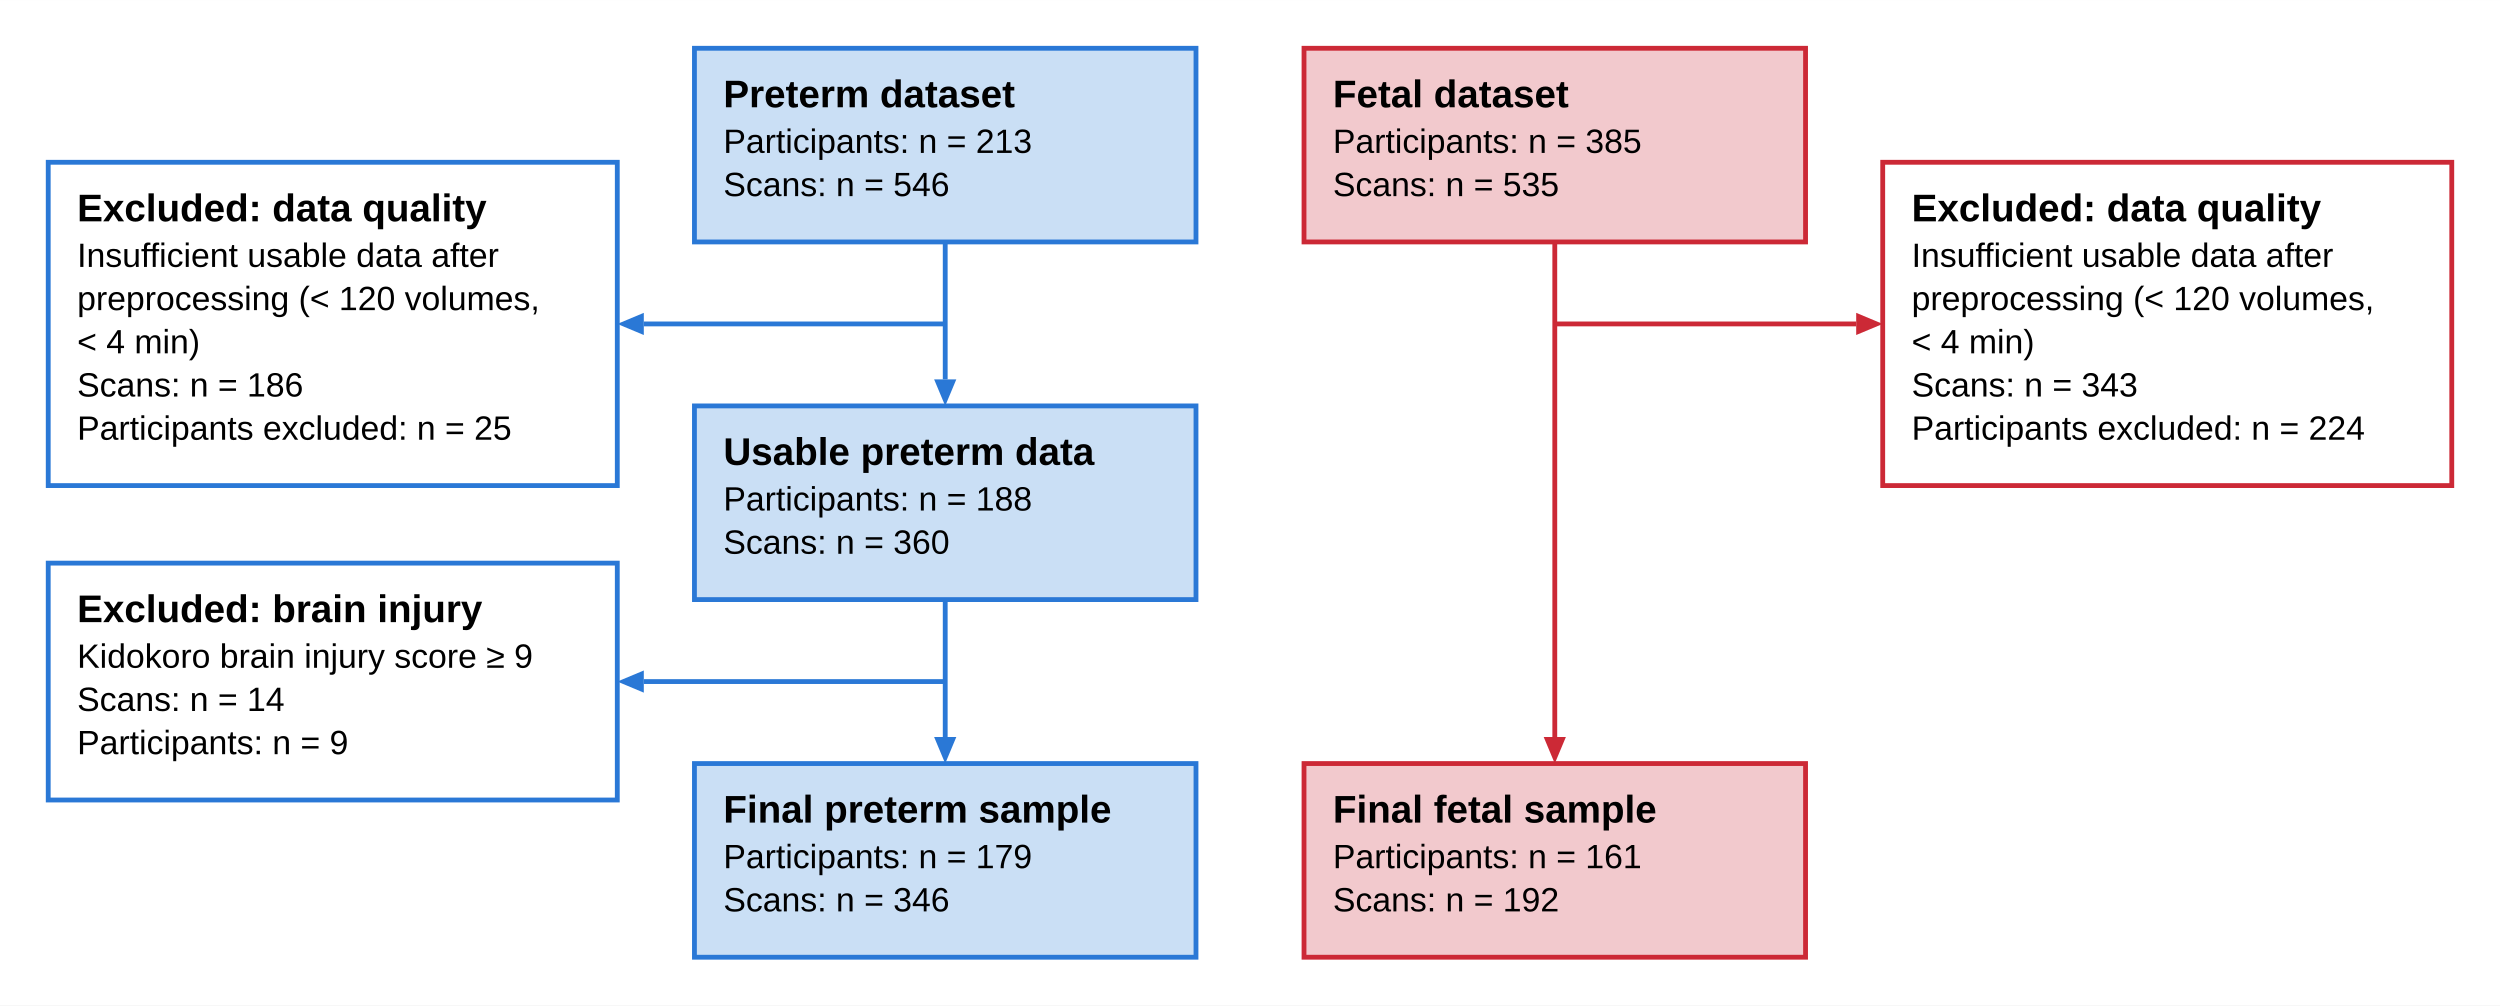
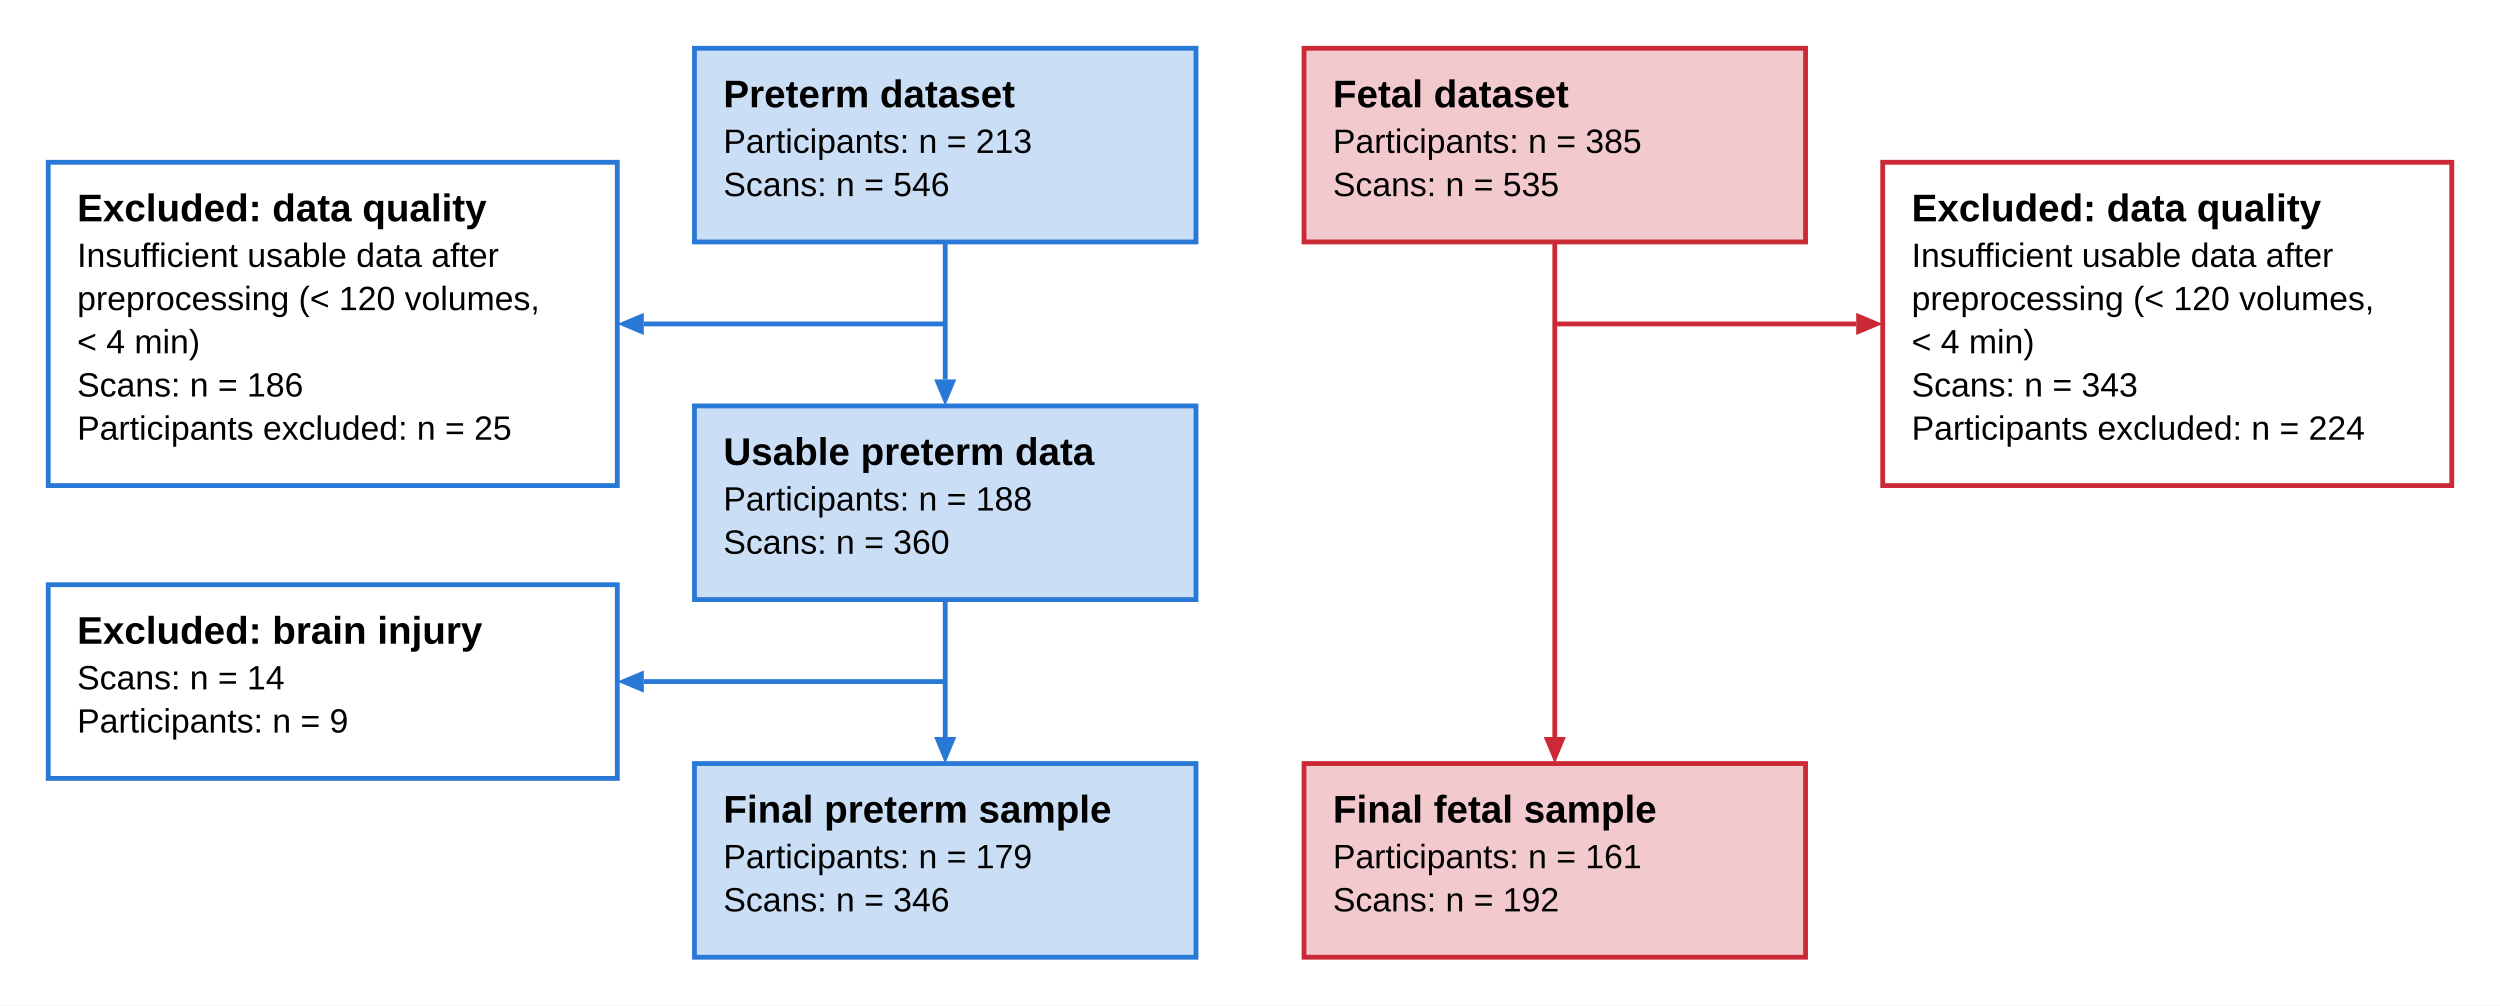
<svg xmlns="http://www.w3.org/2000/svg" width="518.4pt" height="208.5pt" viewBox="0 0 518.4 208.48">
  <rect width="518.4" height="208.48" fill="#ffffff" />
  <g font-family="Arial, Helvetica, 'Liberation Sans', sans-serif" fill="#000000">
    <rect x="144.00" y="10.00" width="104.00" height="40.16" fill="#cadff5" stroke="#2a78d6" stroke-width="1.0" />
    <text x="150.00" y="22.24" font-size="8.0" font-weight="bold">Preterm dataset</text>
    <text x="150.00" y="31.70" font-size="7.0" font-weight="normal">Participants: n = 213</text>
    <text x="150.00" y="40.66" font-size="7.0" font-weight="normal">Scans: n = 546</text>
    <rect x="144.00" y="84.16" width="104.00" height="40.16" fill="#cadff5" stroke="#2a78d6" stroke-width="1.0" />
    <text x="150.00" y="96.40" font-size="8.0" font-weight="bold">Usable preterm data</text>
    <text x="150.00" y="105.86" font-size="7.0" font-weight="normal">Participants: n = 188</text>
    <text x="150.00" y="114.82" font-size="7.0" font-weight="normal">Scans: n = 360</text>
    <rect x="144.00" y="158.32" width="104.00" height="40.16" fill="#cadff5" stroke="#2a78d6" stroke-width="1.0" />
    <text x="150.00" y="170.56" font-size="8.0" font-weight="bold">Final preterm sample</text>
    <text x="150.00" y="180.02" font-size="7.0" font-weight="normal">Participants: n = 179</text>
    <text x="150.00" y="188.98" font-size="7.0" font-weight="normal">Scans: n = 346</text>
    <rect x="270.40" y="10.00" width="104.00" height="40.16" fill="#f2c9cd" stroke="#cc2936" stroke-width="1.0" />
    <text x="276.40" y="22.24" font-size="8.0" font-weight="bold">Fetal dataset</text>
    <text x="276.40" y="31.70" font-size="7.0" font-weight="normal">Participants: n = 385</text>
    <text x="276.40" y="40.66" font-size="7.0" font-weight="normal">Scans: n = 535</text>
    <rect x="270.40" y="158.32" width="104.00" height="40.16" fill="#f2c9cd" stroke="#cc2936" stroke-width="1.0" />
    <text x="276.40" y="170.56" font-size="8.0" font-weight="bold">Final fetal sample</text>
    <text x="276.40" y="180.02" font-size="7.0" font-weight="normal">Participants: n = 161</text>
    <text x="276.40" y="188.98" font-size="7.0" font-weight="normal">Scans: n = 192</text>
    <line x1="196.00" y1="50.16" x2="196.00" y2="78.66" stroke="#2a78d6" stroke-width="1.0" />
    <polygon points="196.00,84.16 193.70,78.66 198.30,78.66" fill="#2a78d6" />
    <line x1="196.00" y1="124.32" x2="196.00" y2="152.82" stroke="#2a78d6" stroke-width="1.0" />
    <polygon points="196.00,158.32 193.70,152.82 198.30,152.82" fill="#2a78d6" />
    <line x1="322.40" y1="50.16" x2="322.40" y2="152.82" stroke="#cc2936" stroke-width="1.0" />
    <polygon points="322.40,158.32 320.10,152.82 324.70,152.82" fill="#cc2936" />
    <rect x="10.00" y="33.64" width="118.00" height="67.04" fill="#ffffff" stroke="#2a78d6" stroke-width="1.0" />
    <text x="16.00" y="45.88" font-size="8.0" font-weight="bold">Excluded: data quality</text>
    <text x="16.00" y="55.34" font-size="7.0" font-weight="normal">Insufficient usable data after</text>
    <text x="16.00" y="64.30" font-size="7.0" font-weight="normal">preprocessing (&lt; 120 volumes,</text>
    <text x="16.00" y="73.26" font-size="7.0" font-weight="normal">&lt; 4 min)</text>
    <text x="16.00" y="82.22" font-size="7.0" font-weight="normal">Scans: n = 186</text>
    <text x="16.00" y="91.18" font-size="7.0" font-weight="normal">Participants excluded: n = 25</text>
    <line x1="196.00" y1="67.16" x2="133.50" y2="67.16" stroke="#2a78d6" stroke-width="1.0" />
    <polygon points="128.00,67.16 133.50,64.86 133.50,69.46" fill="#2a78d6" />
-     <rect x="10.00" y="116.76" width="118.00" height="49.12" fill="#ffffff" stroke="#2a78d6" stroke-width="1.0" />
-     <text x="16.00" y="129.00" font-size="8.0" font-weight="bold">Excluded: brain injury</text>
-     <text x="16.00" y="138.46" font-size="7.0" font-weight="normal">Kidokoro brain injury score ≥ 9</text>
-     <text x="16.00" y="147.42" font-size="7.0" font-weight="normal">Scans: n = 14</text>
-     <text x="16.00" y="156.38" font-size="7.0" font-weight="normal">Participants: n = 9</text>
+     <rect x="10.00" y="121.24" width="118.00" height="40.16" fill="#ffffff" stroke="#2a78d6" stroke-width="1.0" />
+     <text x="16.00" y="133.48" font-size="8.0" font-weight="bold">Excluded: brain injury</text>
+     <text x="16.00" y="142.94" font-size="7.0" font-weight="normal">Scans: n = 14</text>
+     <text x="16.00" y="151.90" font-size="7.0" font-weight="normal">Participants: n = 9</text>
    <line x1="196.00" y1="141.32" x2="133.50" y2="141.32" stroke="#2a78d6" stroke-width="1.0" />
    <polygon points="128.00,141.32 133.50,139.02 133.50,143.62" fill="#2a78d6" />
    <rect x="390.40" y="33.64" width="118.00" height="67.04" fill="#ffffff" stroke="#cc2936" stroke-width="1.0" />
    <text x="396.40" y="45.88" font-size="8.0" font-weight="bold">Excluded: data quality</text>
    <text x="396.40" y="55.34" font-size="7.0" font-weight="normal">Insufficient usable data after</text>
    <text x="396.40" y="64.30" font-size="7.0" font-weight="normal">preprocessing (&lt; 120 volumes,</text>
    <text x="396.40" y="73.26" font-size="7.0" font-weight="normal">&lt; 4 min)</text>
    <text x="396.40" y="82.22" font-size="7.0" font-weight="normal">Scans: n = 343</text>
    <text x="396.40" y="91.18" font-size="7.0" font-weight="normal">Participants excluded: n = 224</text>
    <line x1="322.40" y1="67.16" x2="384.90" y2="67.16" stroke="#cc2936" stroke-width="1.0" />
    <polygon points="390.40,67.16 384.90,69.46 384.90,64.86" fill="#cc2936" />
  </g>
</svg>
